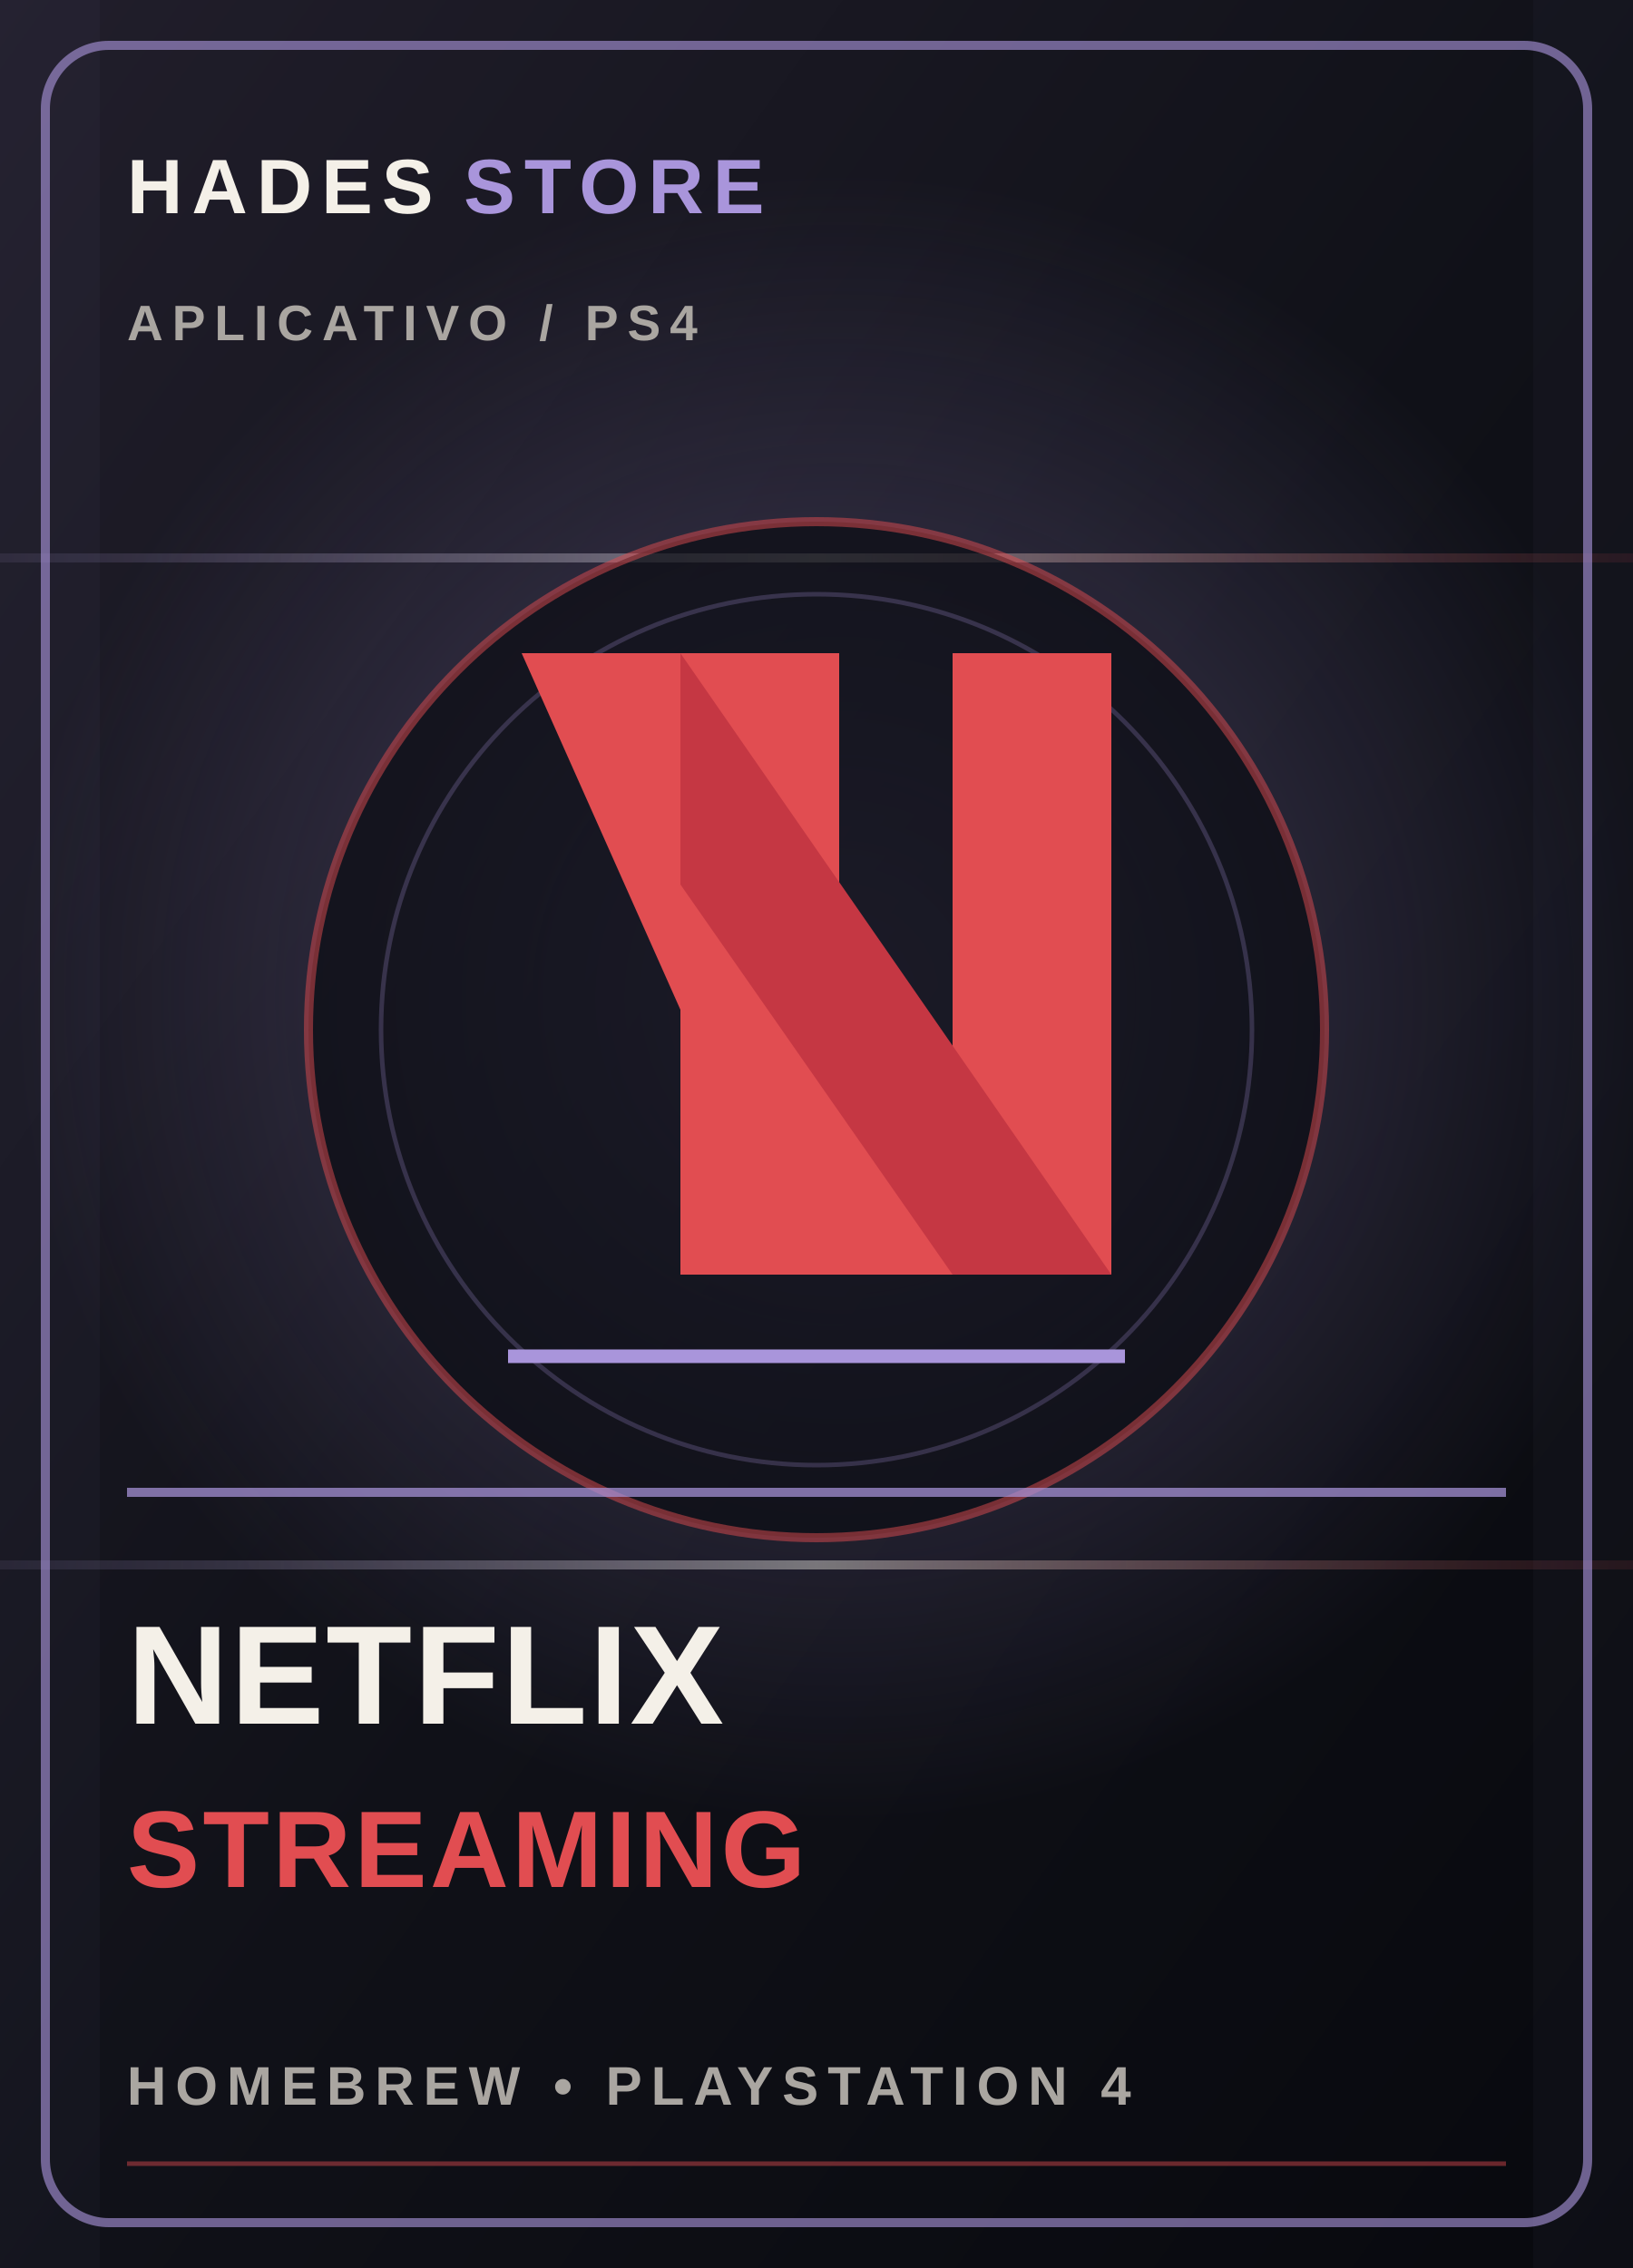
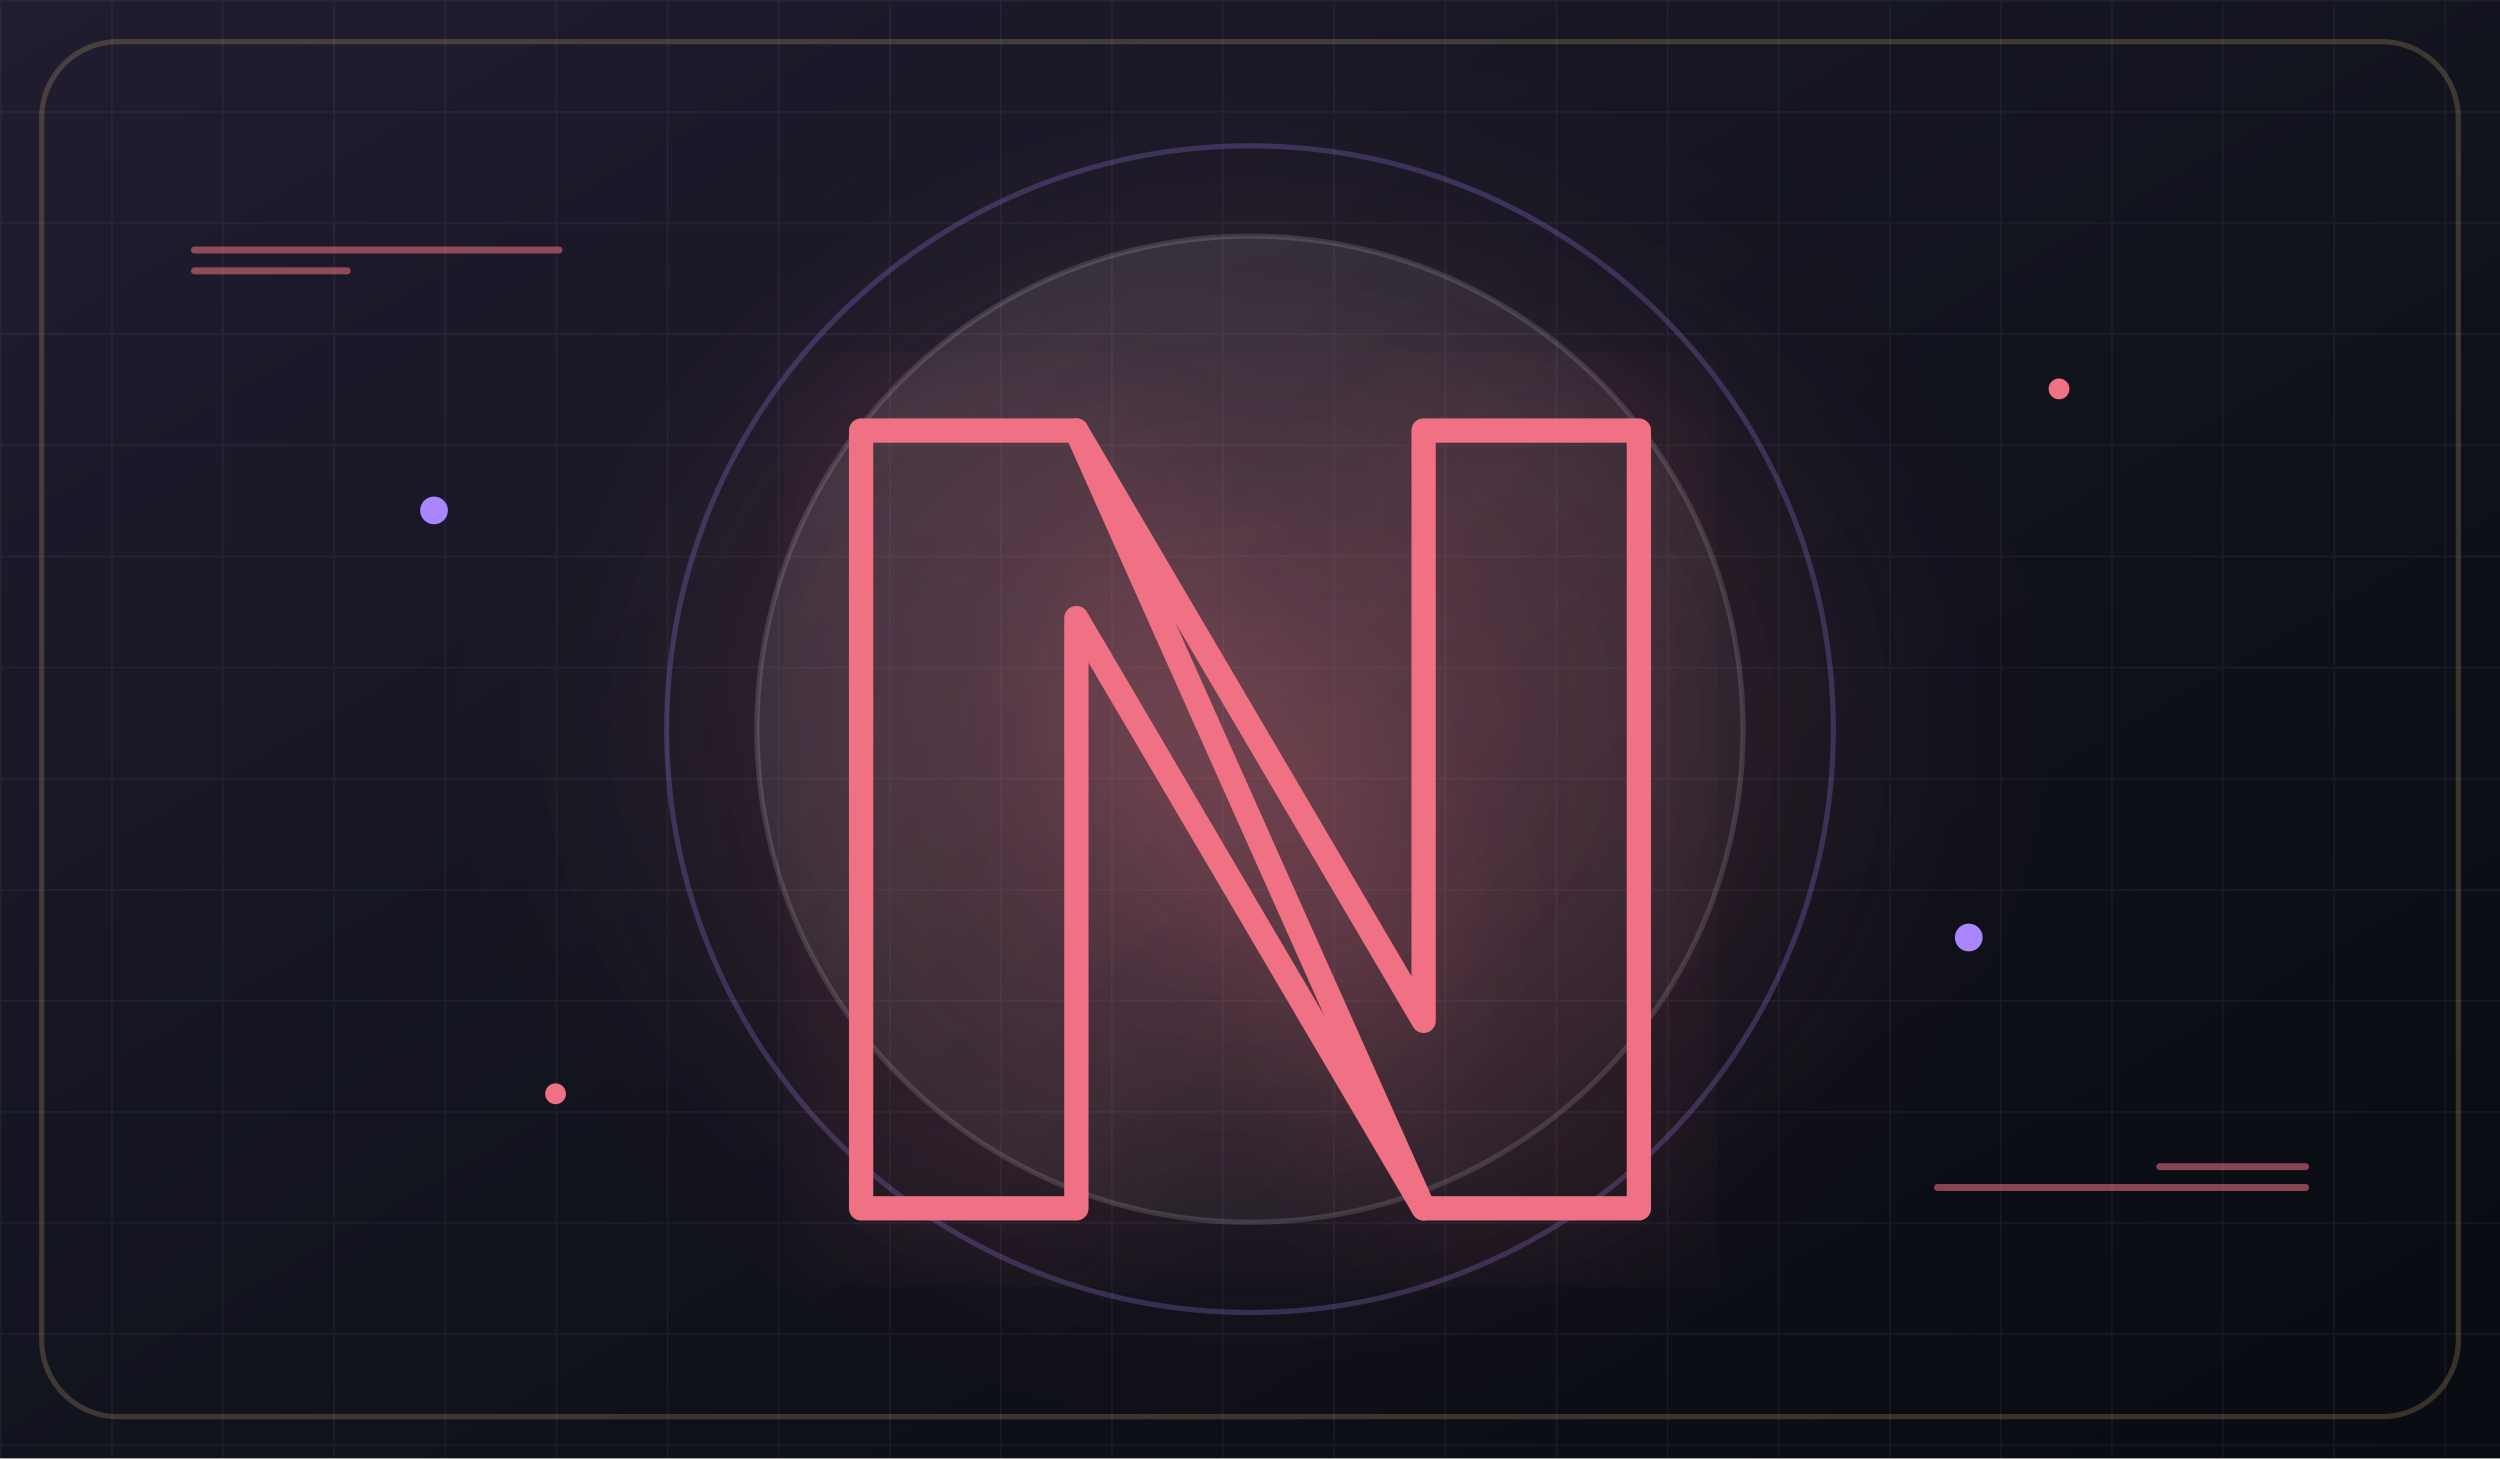
- <svg xmlns="http://www.w3.org/2000/svg" viewBox="0 0 360 500" role="img" aria-labelledby="title desc">
+ <svg xmlns="http://www.w3.org/2000/svg" viewBox="0 0 720 420" role="img" aria-label="Ilustração estilizada HADES Store">
  <defs>
-     <linearGradient id="bg-cover-7" x1="0" y1="0" x2="1" y2="1">
-       <stop stop-color="#211e2b" />
-       <stop offset=".52" stop-color="#101118" />
-       <stop offset="1" stop-color="#08090e" />
+     <linearGradient id="bg" x1="0" y1="0" x2="1" y2="1">
+       <stop stop-color="#211d30" />
+       <stop offset=".52" stop-color="#11131d" />
+       <stop offset="1" stop-color="#090b12" />
    </linearGradient>
-     <radialGradient id="glow-cover-7">
-       <stop stop-color="#a995db" stop-opacity=".34" />
-       <stop offset="1" stop-color="#a995db" stop-opacity="0" />
+     <radialGradient id="glow">
+       <stop stop-color="#f07183" stop-opacity=".32" />
+       <stop offset="1" stop-color="#f07183" stop-opacity="0" />
    </radialGradient>
-     <linearGradient id="foil-cover-7" x1="0" y1="0" x2="1" y2="0">
-       <stop stop-color="#a995db" stop-opacity=".1" />
-       <stop offset=".5" stop-color="#f4f0e8" stop-opacity=".42" />
-       <stop offset="1" stop-color="#e14d51" stop-opacity=".1" />
+     <linearGradient id="glass" x1="0" y1="0" x2="1" y2="1">
+       <stop stop-color="#fff" stop-opacity=".1" />
+       <stop offset="1" stop-color="#fff" stop-opacity=".015" />
    </linearGradient>
+     <pattern id="grid" width="32" height="32" patternUnits="userSpaceOnUse">
+       <path d="M32 0H0v32" fill="none" stroke="#d9d5ec" stroke-opacity=".055" stroke-width="1" />
+     </pattern>
+     <filter id="soft">
+       <feGaussianBlur stdDeviation="24" />
+     </filter>
  </defs>
-   <rect width="360" height="500" fill="url(#bg-cover-7)" />
-   <circle cx="185" cy="220" r="183" fill="url(#glow-cover-7)" />
-   <path d="M0 123h360M0 345h360" stroke="url(#foil-cover-7)" stroke-width="2" />
-   <path d="M0 0h22v500H0zm338 0h22v500h-22z" fill="#a995db" opacity=".035" />
-   <rect x="10" y="10" width="340" height="480" rx="14" fill="none" stroke="#a995db" stroke-opacity=".62" stroke-width="2" />
-   <text x="28" y="47" fill="#f4f0e8" font-family="Arial,sans-serif" font-size="17" font-weight="800" letter-spacing="2">HADES <tspan fill="#a995db">STORE</tspan>
-   </text>
-   <text x="28" y="75" fill="#aaa6a1" font-family="Arial,sans-serif" font-size="11" font-weight="700" letter-spacing="2">APLICATIVO  /  PS4</text>
-   <circle cx="180" cy="227" r="112" fill="#0c0d14" fill-opacity=".72" stroke="#e14d51" stroke-opacity=".5" stroke-width="2" />
-   <circle cx="180" cy="227" r="96" fill="none" stroke="#a995db" stroke-opacity=".24" stroke-width="1" />
-   <g color="#a995db">
-     <path d="M115 144h35l61 137h-35zM210 144h35v137h-35zM150 144h35v137h-35z" fill="#e14d51" />
-     <path d="m150 144 95 137h-35l-60-86z" fill="#c53743" />
-     <path d="M112 299h136" stroke="currentColor" stroke-width="3" />
+   <rect width="720" height="420" fill="url(#bg)" />
+   <rect width="720" height="420" fill="url(#grid)" />
+   <ellipse cx="360" cy="210" rx="205" ry="175" fill="url(#glow)" filter="url(#soft)" />
+   <circle cx="360" cy="210" r="168" fill="none" stroke="#a985ff" stroke-opacity=".24" stroke-width="1.5" />
+   <circle cx="360" cy="210" r="142" fill="url(#glass)" stroke="#fff" stroke-opacity=".13" stroke-width="1.5" />
+   <path d="M56 72h105M56 78h44M558 342h106M622 336h42" stroke="#f07183" stroke-opacity=".55" stroke-width="2" stroke-linecap="round" />
+   <g fill="none" stroke="#f07183" stroke-width="12" stroke-linecap="round" stroke-linejoin="round" filter="url(#soft)" opacity=".25">
+     <path d="M248 124h62l100 170V124h62v224h-62L310 178v170h-62z" />
+     <path d="m310 124 100 224" />
  </g>
-   <path d="M28 329h304" stroke="#a995db" stroke-opacity=".72" stroke-width="2" />
-   <text x="28" y="380" fill="#f4f0e8" font-family="Arial,sans-serif" font-size="31" font-weight="900" letter-spacing=".4">NETFLIX</text>
-   <text x="28" y="416" fill="#e14d51" font-family="Arial,sans-serif" font-size="24" font-weight="800" letter-spacing=".7">STREAMING</text>
-   <text x="28" y="464" fill="#aaa6a1" font-family="Arial,sans-serif" font-size="12" font-weight="700" letter-spacing="2">HOMEBREW  •  PLAYSTATION 4</text>
-   <path d="M28 477h304" stroke="#e14d51" stroke-opacity=".45" />
+   <g fill="none" stroke="#f07183" stroke-width="7" stroke-linecap="round" stroke-linejoin="round">
+     <path d="M248 124h62l100 170V124h62v224h-62L310 178v170h-62z" />
+     <path d="m310 124 100 224" />
+   </g>
+   <circle cx="125" cy="147" r="4" fill="#a985ff" />
+   <circle cx="593" cy="112" r="3" fill="#f07183" />
+   <circle cx="567" cy="270" r="4" fill="#a985ff" />
+   <circle cx="160" cy="315" r="3" fill="#f07183" />
+   <rect x="12" y="12" width="696" height="396" rx="22" fill="none" stroke="#e2bd76" stroke-opacity=".22" stroke-width="1.5" />
</svg>
